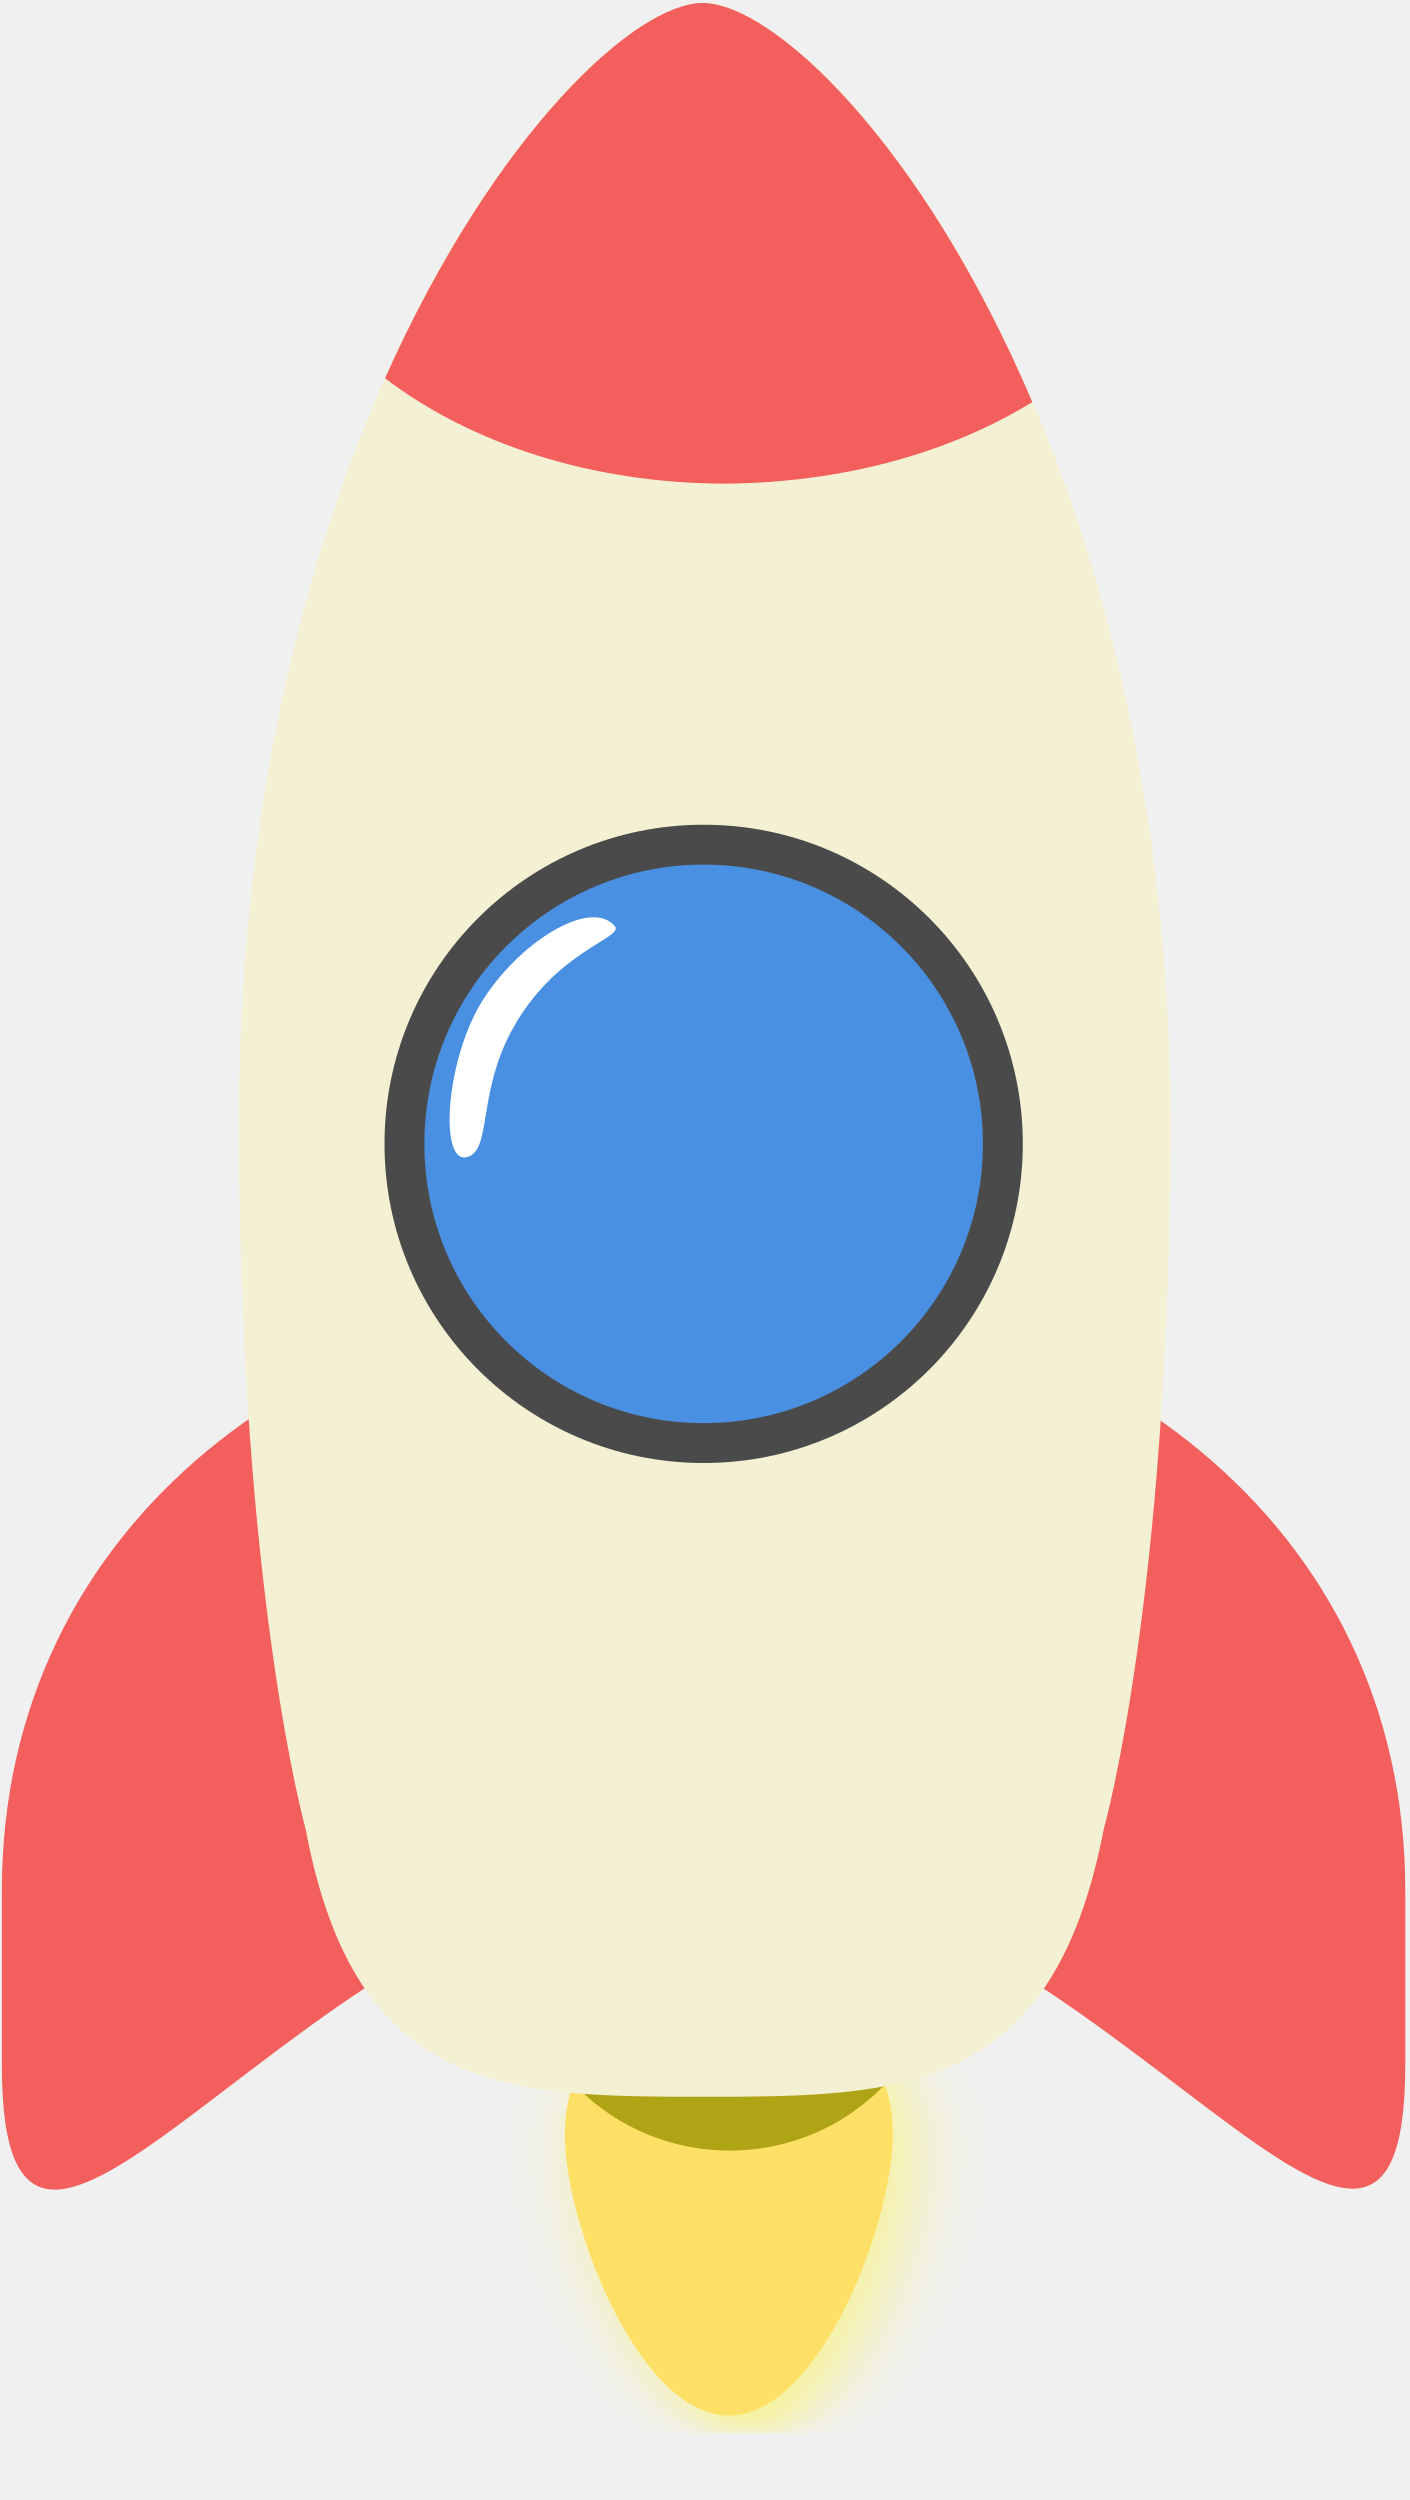
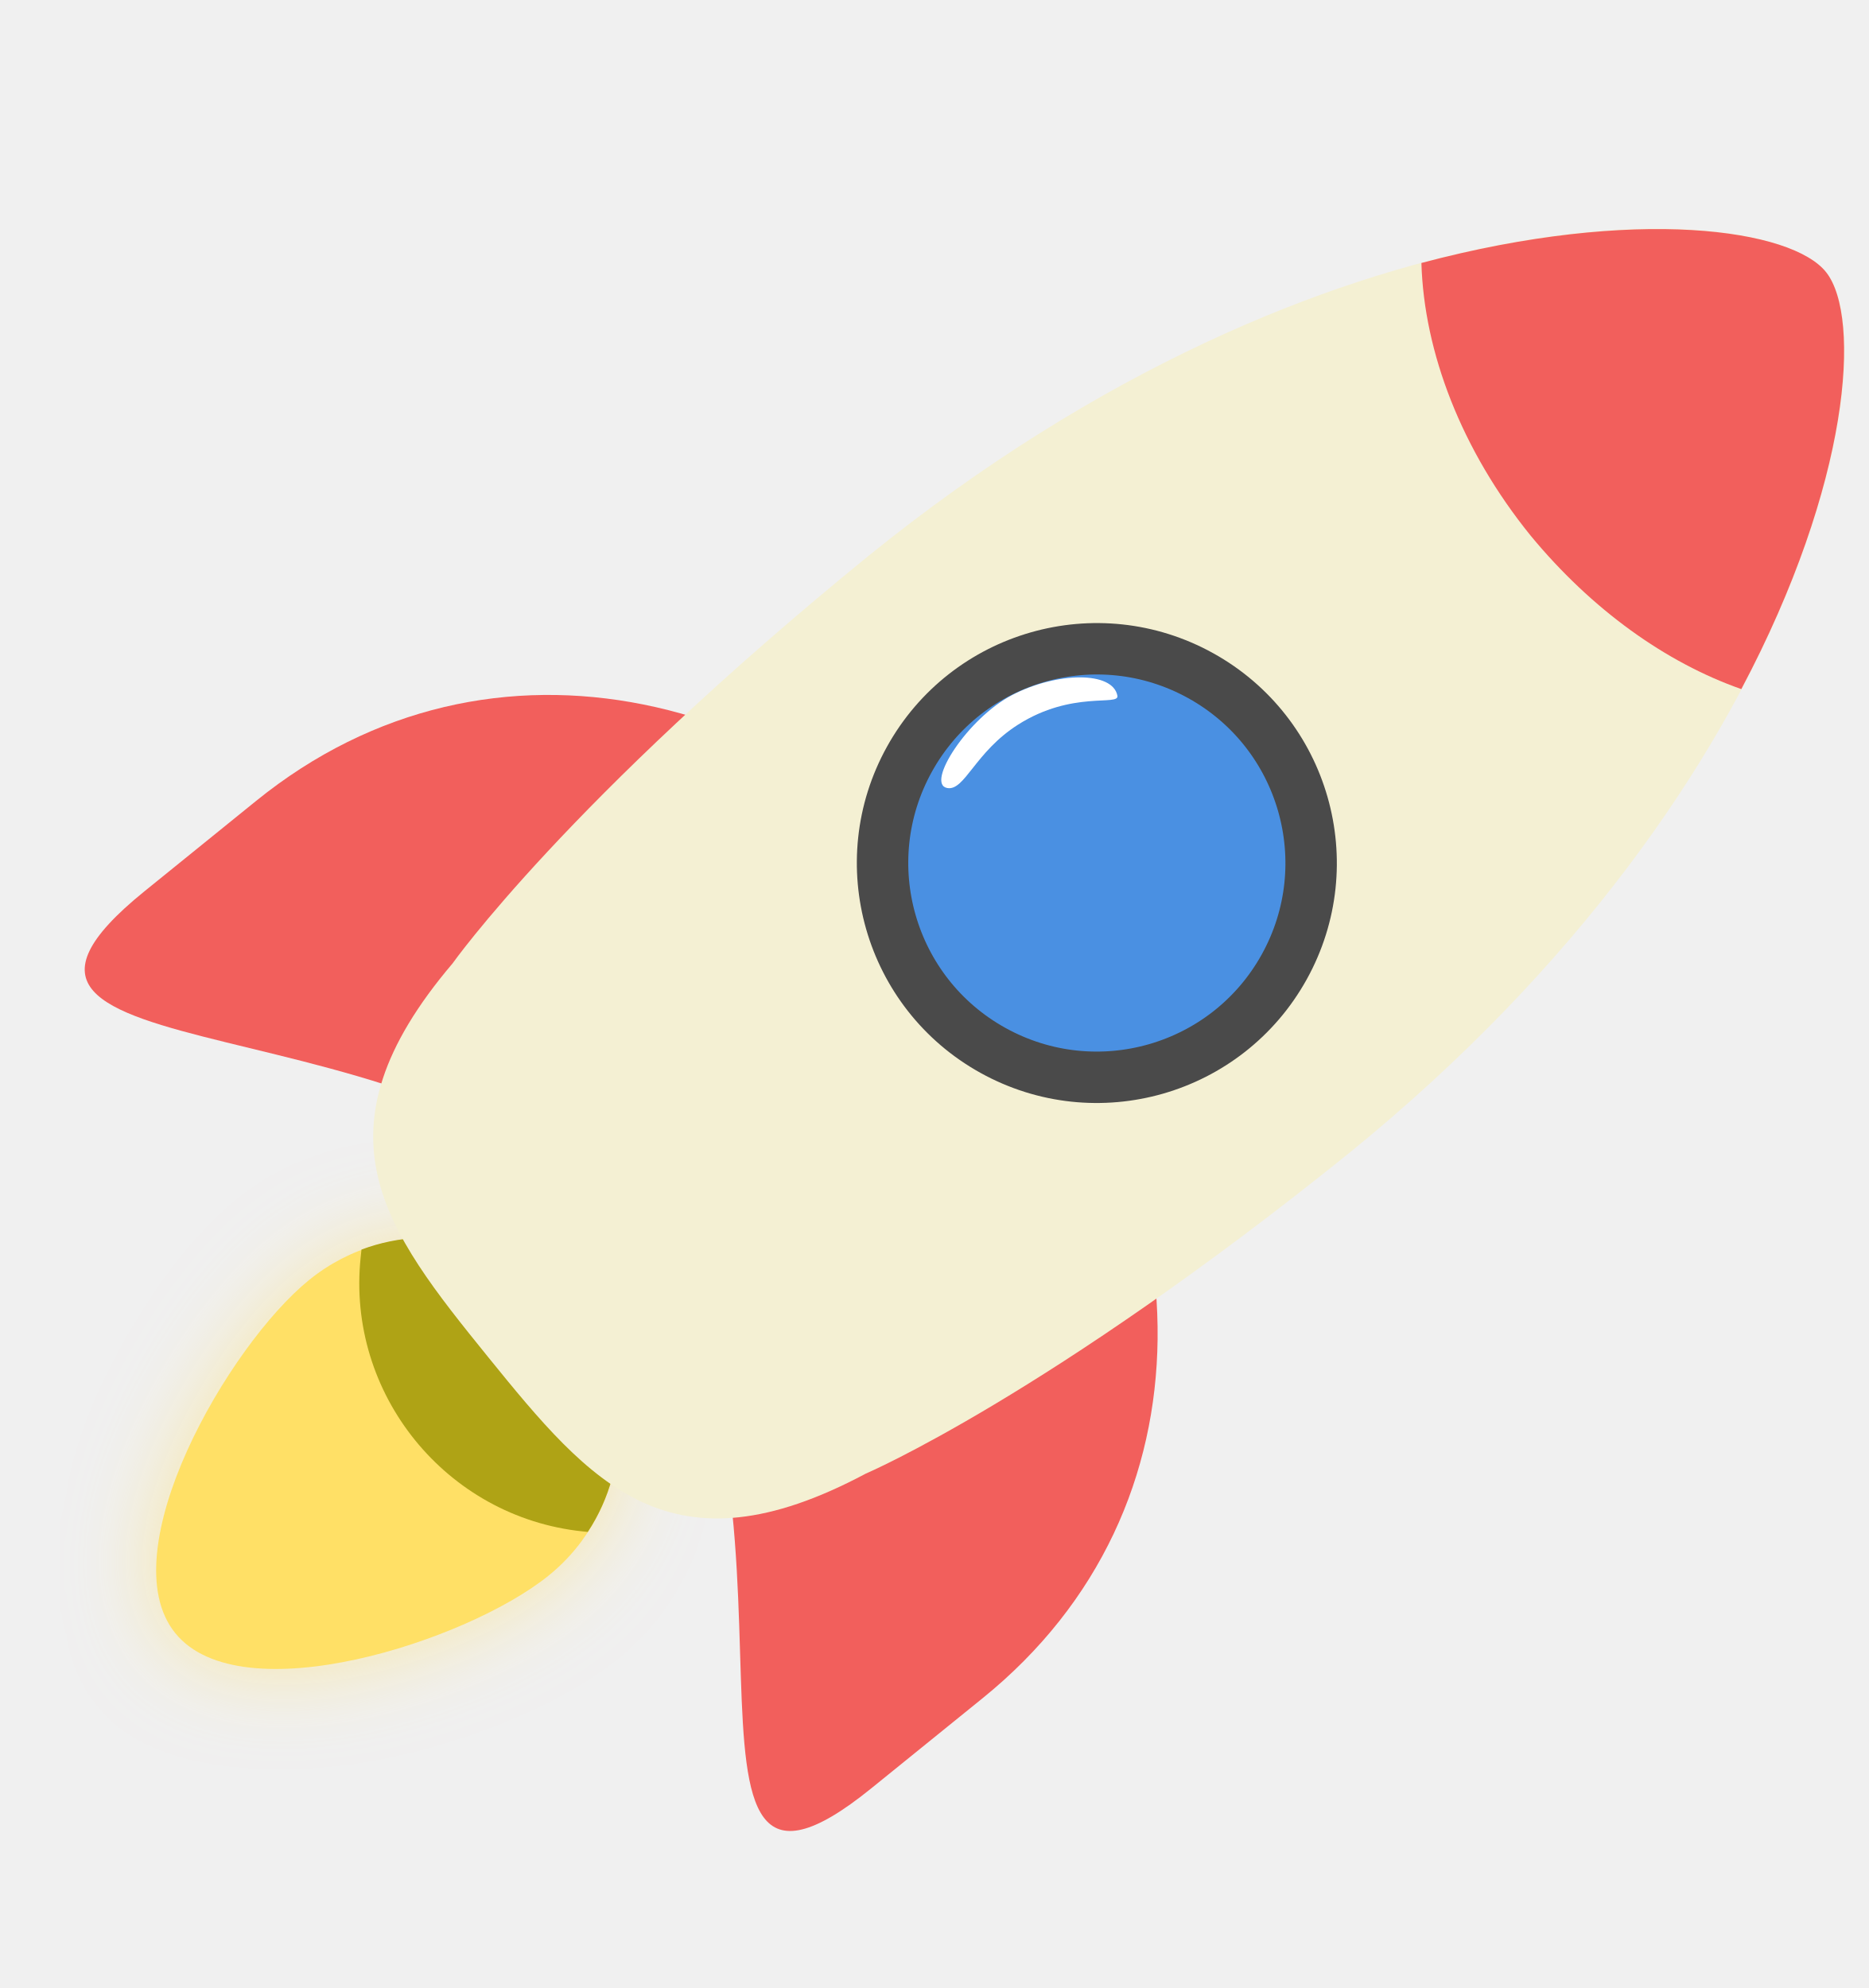
- <svg xmlns="http://www.w3.org/2000/svg" width="106px" height="188px" viewBox="0 0 106 188" version="1.1">
+ <svg xmlns="http://www.w3.org/2000/svg" width="109" height="116" viewBox="0 0 109 116" fill="none">
+   <g filter="url(#filter0_d)">
+     <path d="M33.651 76.322C37.486 81.058 36.746 88.099 32.01 91.934C27.274 95.769 14.06 100.029 10.225 95.293C6.39 90.557 13.303 78.517 18.04 74.682C22.775 70.846 29.739 71.578 33.651 76.322Z" fill="#FFE066" />
+   </g>
+   <path d="M21.089 72.913L21.041 73.372C20.204 81.331 26.026 88.52 33.985 89.357L34.291 89.389C36.868 85.481 36.726 80.205 33.576 76.314C30.57 72.517 25.439 71.281 21.089 72.913Z" fill="#AFA315" />
+   <path d="M57.335 99.084L50.823 104.357C37.122 115.452 48.822 86.583 37.111 72.121C25.4 57.658 -5.356 63.169 8.429 52.006L14.942 46.733C28.643 35.638 46.966 40.195 58.677 54.657C70.389 69.119 71.036 87.989 57.335 99.084Z" fill="#F25F5C" />
+   <path d="M78.706 67.285C61.123 81.453 50.51 85.986 50.51 85.986C39.116 92.062 34.504 86.625 28.477 79.183C22.45 71.74 18.014 66.09 26.403 56.216C26.403 56.216 33.128 46.709 50.643 32.456C77.622 10.609 102.993 11.419 106.547 15.893C110.108 20.291 105.693 45.361 78.706 67.285Z" fill="#F4F0D3" />
+   <path fill-rule="evenodd" clip-rule="evenodd" d="M57.931 61.291C63.969 64.638 71.577 62.456 74.924 56.419C78.271 50.38 76.089 42.773 70.051 39.426C64.013 36.079 56.405 38.26 53.059 44.298C49.712 50.336 51.893 57.944 57.931 61.291Z" fill="#4A90E2" stroke="#4A4A4A" stroke-width="3" />
+   <path fill-rule="evenodd" clip-rule="evenodd" d="M55.264 45.981C56.282 46.165 56.875 43.885 59.393 42.284C62.553 40.275 65.308 41.218 65.191 40.596C64.92 39.159 61.685 39.195 59.07 40.546C56.455 41.896 53.981 45.749 55.264 45.981Z" fill="white" />
+   <path d="M82.927 15.345C83.077 20.545 85.261 26.268 89.302 31.258C92.871 35.579 97.189 38.663 101.591 40.209C107.961 28.189 108.592 18.507 106.546 15.893C104.568 13.364 95.425 12.016 82.927 15.345Z" fill="#F25F5C" />
  <defs>
-     <filter x="-23.3%" y="-16.7%" width="146.7%" height="146.7%" filterUnits="objectBoundingBox" id="filter-1">
-       <feOffset dx="0" dy="2" in="SourceAlpha" result="shadowOffsetOuter1" />
-       <feGaussianBlur stdDeviation="2" in="shadowOffsetOuter1" result="shadowBlurOuter1" />
-       <feColorMatrix values="0 0 0 0 0.971   0 0 0 0 0.907   0 0 0 0 0.109  0 0 0 0.607 0" type="matrix" in="shadowBlurOuter1" result="shadowMatrixOuter1" />
-       <feMerge>
-         <feMergeNode in="shadowMatrixOuter1" />
-         <feMergeNode in="SourceGraphic" />
-       </feMerge>
+     <filter id="filter0_d" x="3.525" y="65.719" width="38.677" height="38.678" filterUnits="userSpaceOnUse" color-interpolation-filters="sRGB">
+       <feFlood flood-opacity="0" result="BackgroundImageFix" />
+       <feColorMatrix in="SourceAlpha" type="matrix" values="0 0 0 0 0 0 0 0 0 0 0 0 0 0 0 0 0 0 127 0" />
+       <feOffset />
+       <feGaussianBlur stdDeviation="2.5" />
+       <feColorMatrix type="matrix" values="0 0 0 0 1 0 0 0 0 0.878 0 0 0 0 0.4 0 0 0 0.5 0" />
+       <feBlend mode="normal" in2="BackgroundImageFix" result="effect1_dropShadow" />
+       <feBlend mode="normal" in="SourceGraphic" in2="effect1_dropShadow" result="shape" />
    </filter>
  </defs>
-   <g id="Page-1" stroke="none" stroke-width="1" fill="none" fill-rule="evenodd">
-     <g id="Регистрация-2-Copy-2" transform="translate(-298, -354)">
-       <g id="Group-Copy" transform="translate(351, 460) rotate(90) translate(-351, -460) translate(241, 350)">
-         <g id="rocket" transform="translate(109.6016, 109.6016) rotate(-135) translate(-109.6016, -109.6016) translate(32.10155, 32.10155)">
-           <g id="Group-6" filter="url(#filter-1)" transform="translate(23, 105)" fill-rule="nonzero">
-             <path d="M25.402,3.591 C30.19,8.379 30.19,16.245 25.402,21.034 C20.614,25.822 6.506,32.063 1.718,27.275 C-3.07,22.487 3.172,8.379 7.96,3.591 C12.748,-1.197 20.529,-1.197 25.402,3.591 Z" id="Shape" fill="#FFE066" />
-             <path d="M11.111,1.299 L11.111,1.812 C11.111,10.704 18.379,17.972 27.271,17.972 L27.613,17.972 C30.007,13.354 29.238,7.54 25.304,3.607 C21.542,-0.24 15.728,-1.01 11.111,1.299 Z" id="Shape" fill="#AFA315" />
-           </g>
-           <path d="M88.614,140.319 L79.331,149.602 C59.8,169.132 73.303,122.235 52.687,101.619 C32.072,81.004 -14.946,94.627 4.705,74.976 L13.988,65.693 C33.519,46.163 62.814,50.262 83.43,70.877 C104.045,91.493 108.144,120.788 88.614,140.319 Z" id="Shape" fill="#F25F5C" fill-rule="nonzero" />
-           <path d="M116.704,87.273 C91.628,112.229 75.835,121.03 75.835,121.03 C59.077,132.362 51,124.646 40.391,114.037 C29.781,103.428 21.945,95.351 33.398,78.593 C33.398,78.593 42.32,62.679 67.275,37.603 C105.733,-0.855 145.397,-3.748 151.666,2.641 C157.935,8.91 155.162,48.695 116.704,87.273 Z" id="Shape" fill="#F4F0D3" fill-rule="nonzero" />
-           <path d="M114.775,5.656 C115.86,13.733 120.2,22.293 127.313,29.406 C133.582,35.554 140.816,39.653 147.929,41.341 C155.885,21.569 155.282,6.379 151.666,2.641 C148.169,-0.975 133.703,-1.578 114.775,5.656 Z" id="Shape" fill="#F25F5C" fill-rule="nonzero" />
-           <g id="Group-7" transform="translate(91.00472, 63.3106) rotate(45) translate(-91.00472, -63.3106) translate(68.50472, 40.8106)">
-             <circle id="Oval-3" stroke="#4A4A4A" stroke-width="3" fill="#4A90E2" cx="22.5" cy="22.5" r="22.5" />
-             <path d="M5.742,23.918 C7.45,23.13 5.956,19.108 8.036,14.089 C10.647,7.791 15.734,6.319 14.911,5.514 C13.009,3.654 8.229,7.088 5.742,11.834 C3.255,16.58 3.59,24.912 5.742,23.918 Z" id="Oval-4" fill="#FFFFFF" transform="translate(9.5, 14.5) rotate(6) translate(-9.5, -14.5) " />
-           </g>
-         </g>
-       </g>
-     </g>
-   </g>
</svg>
